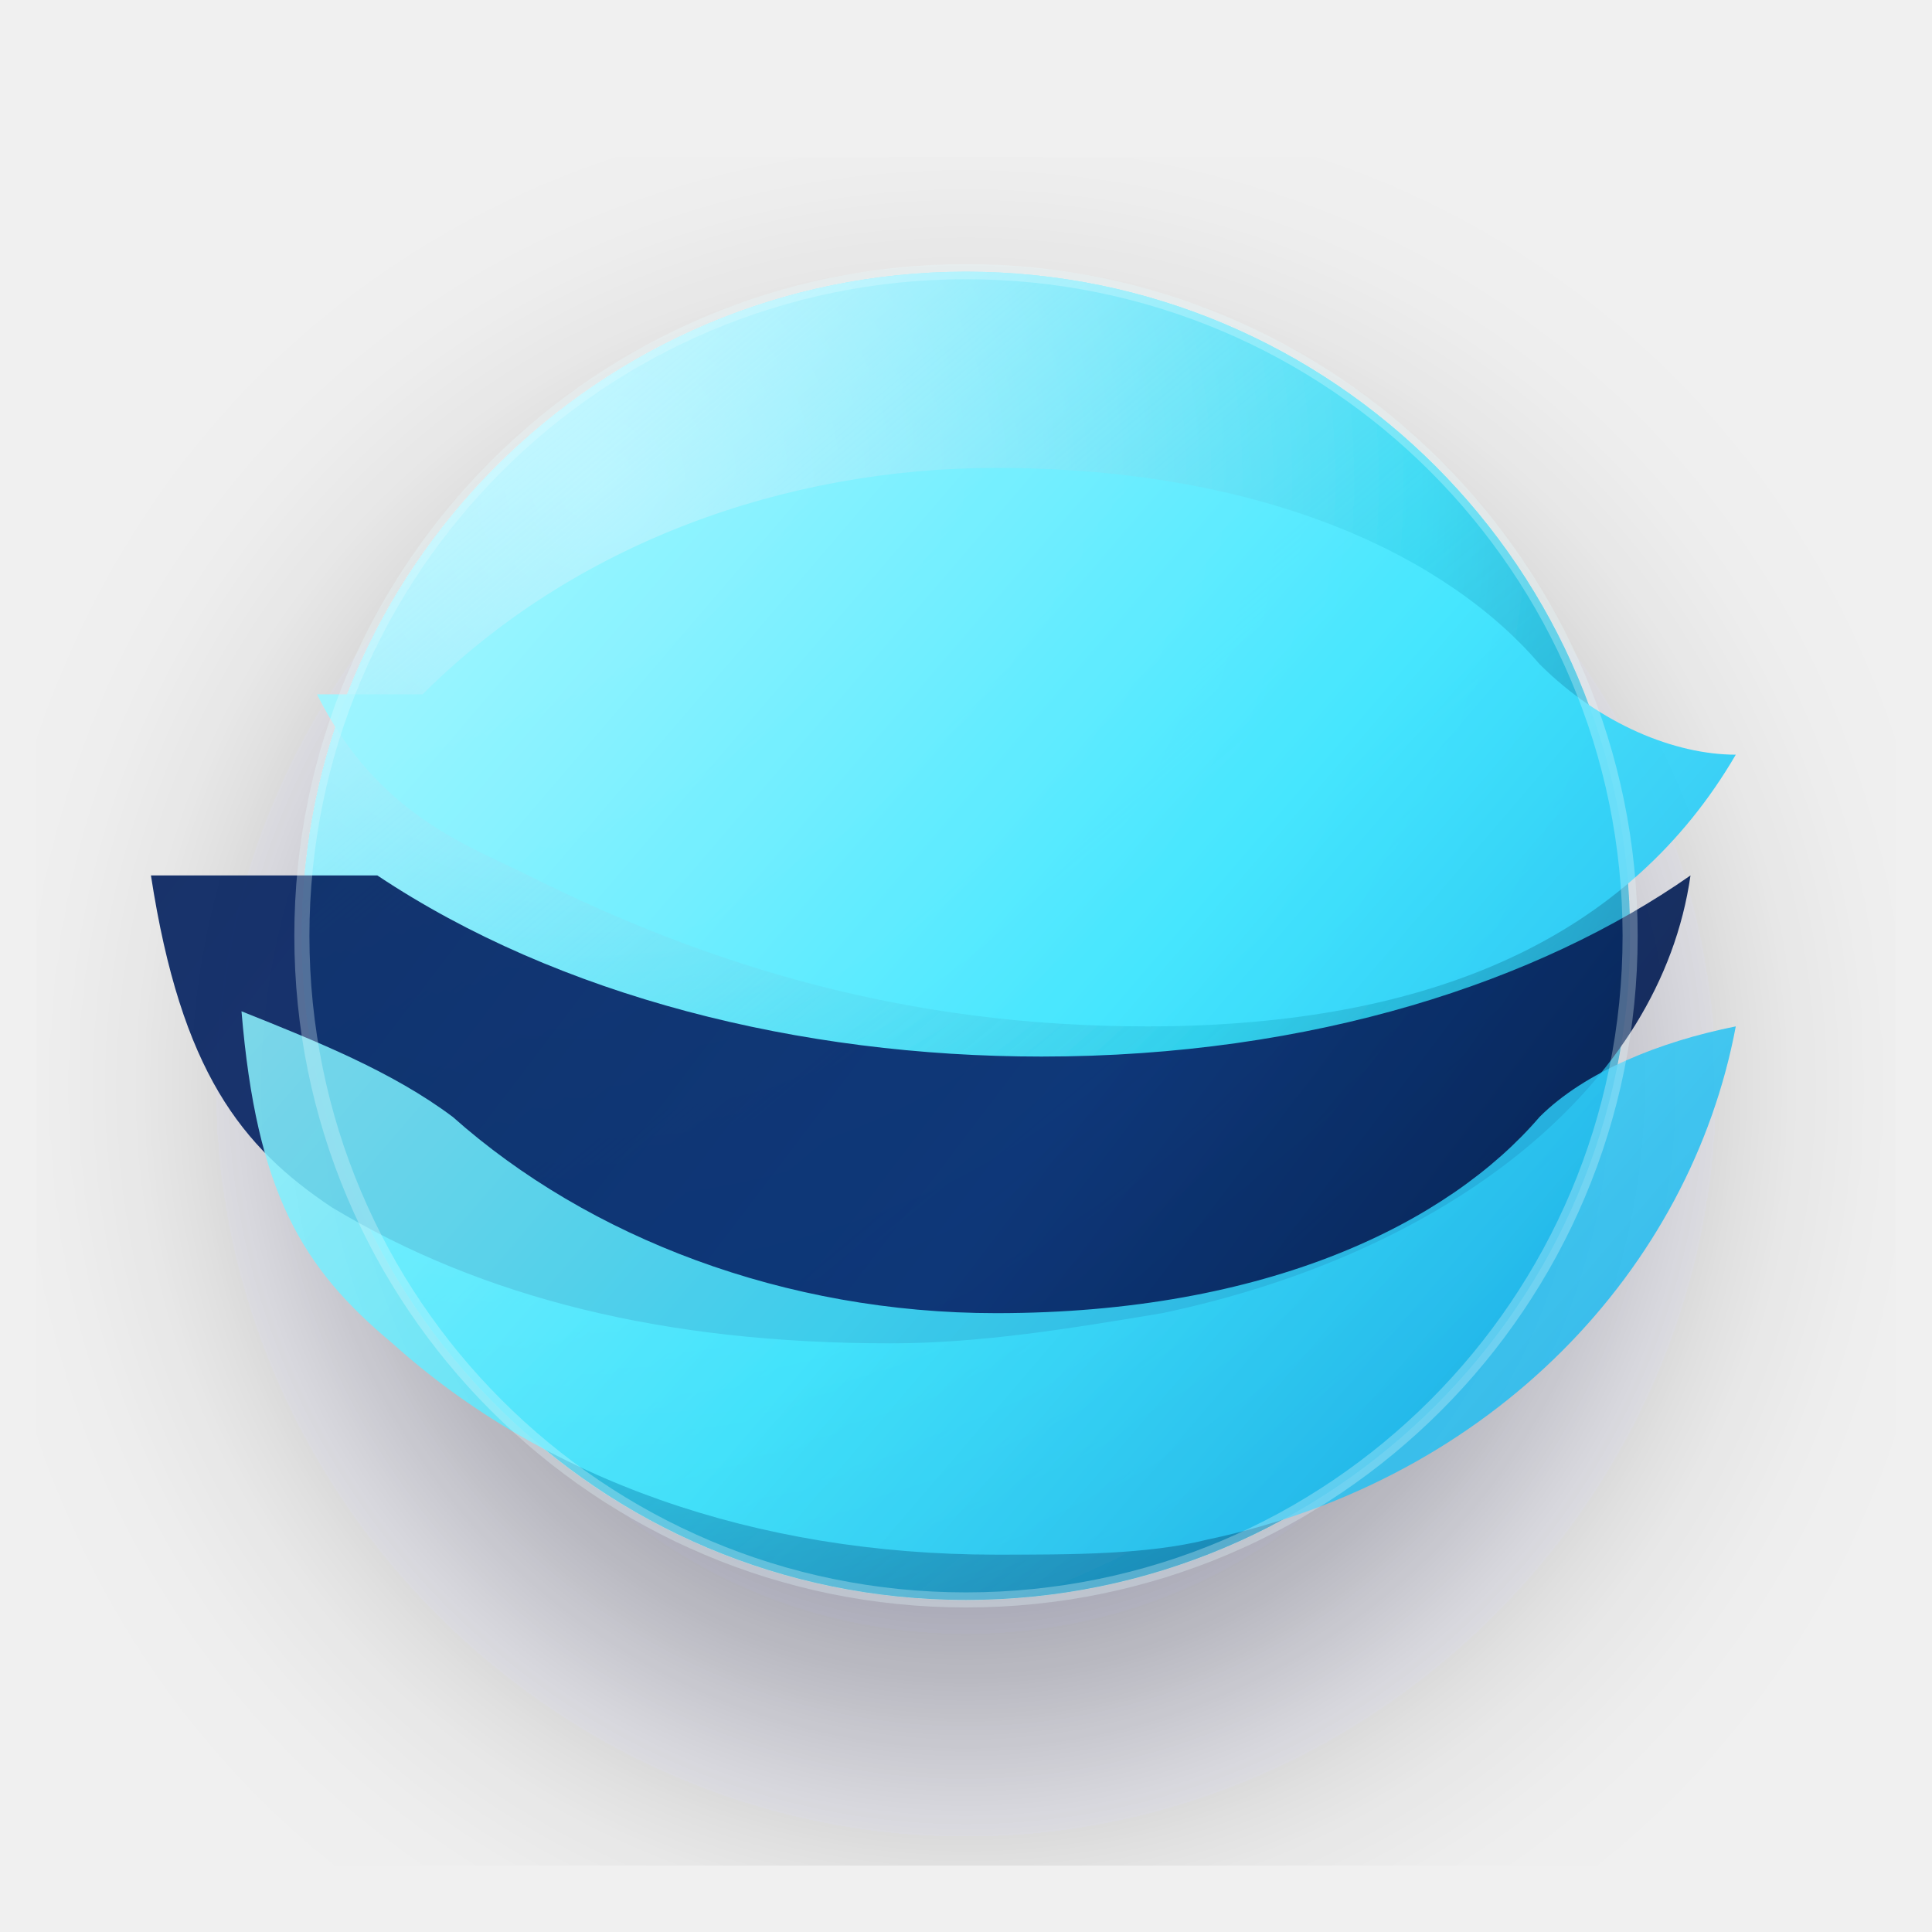
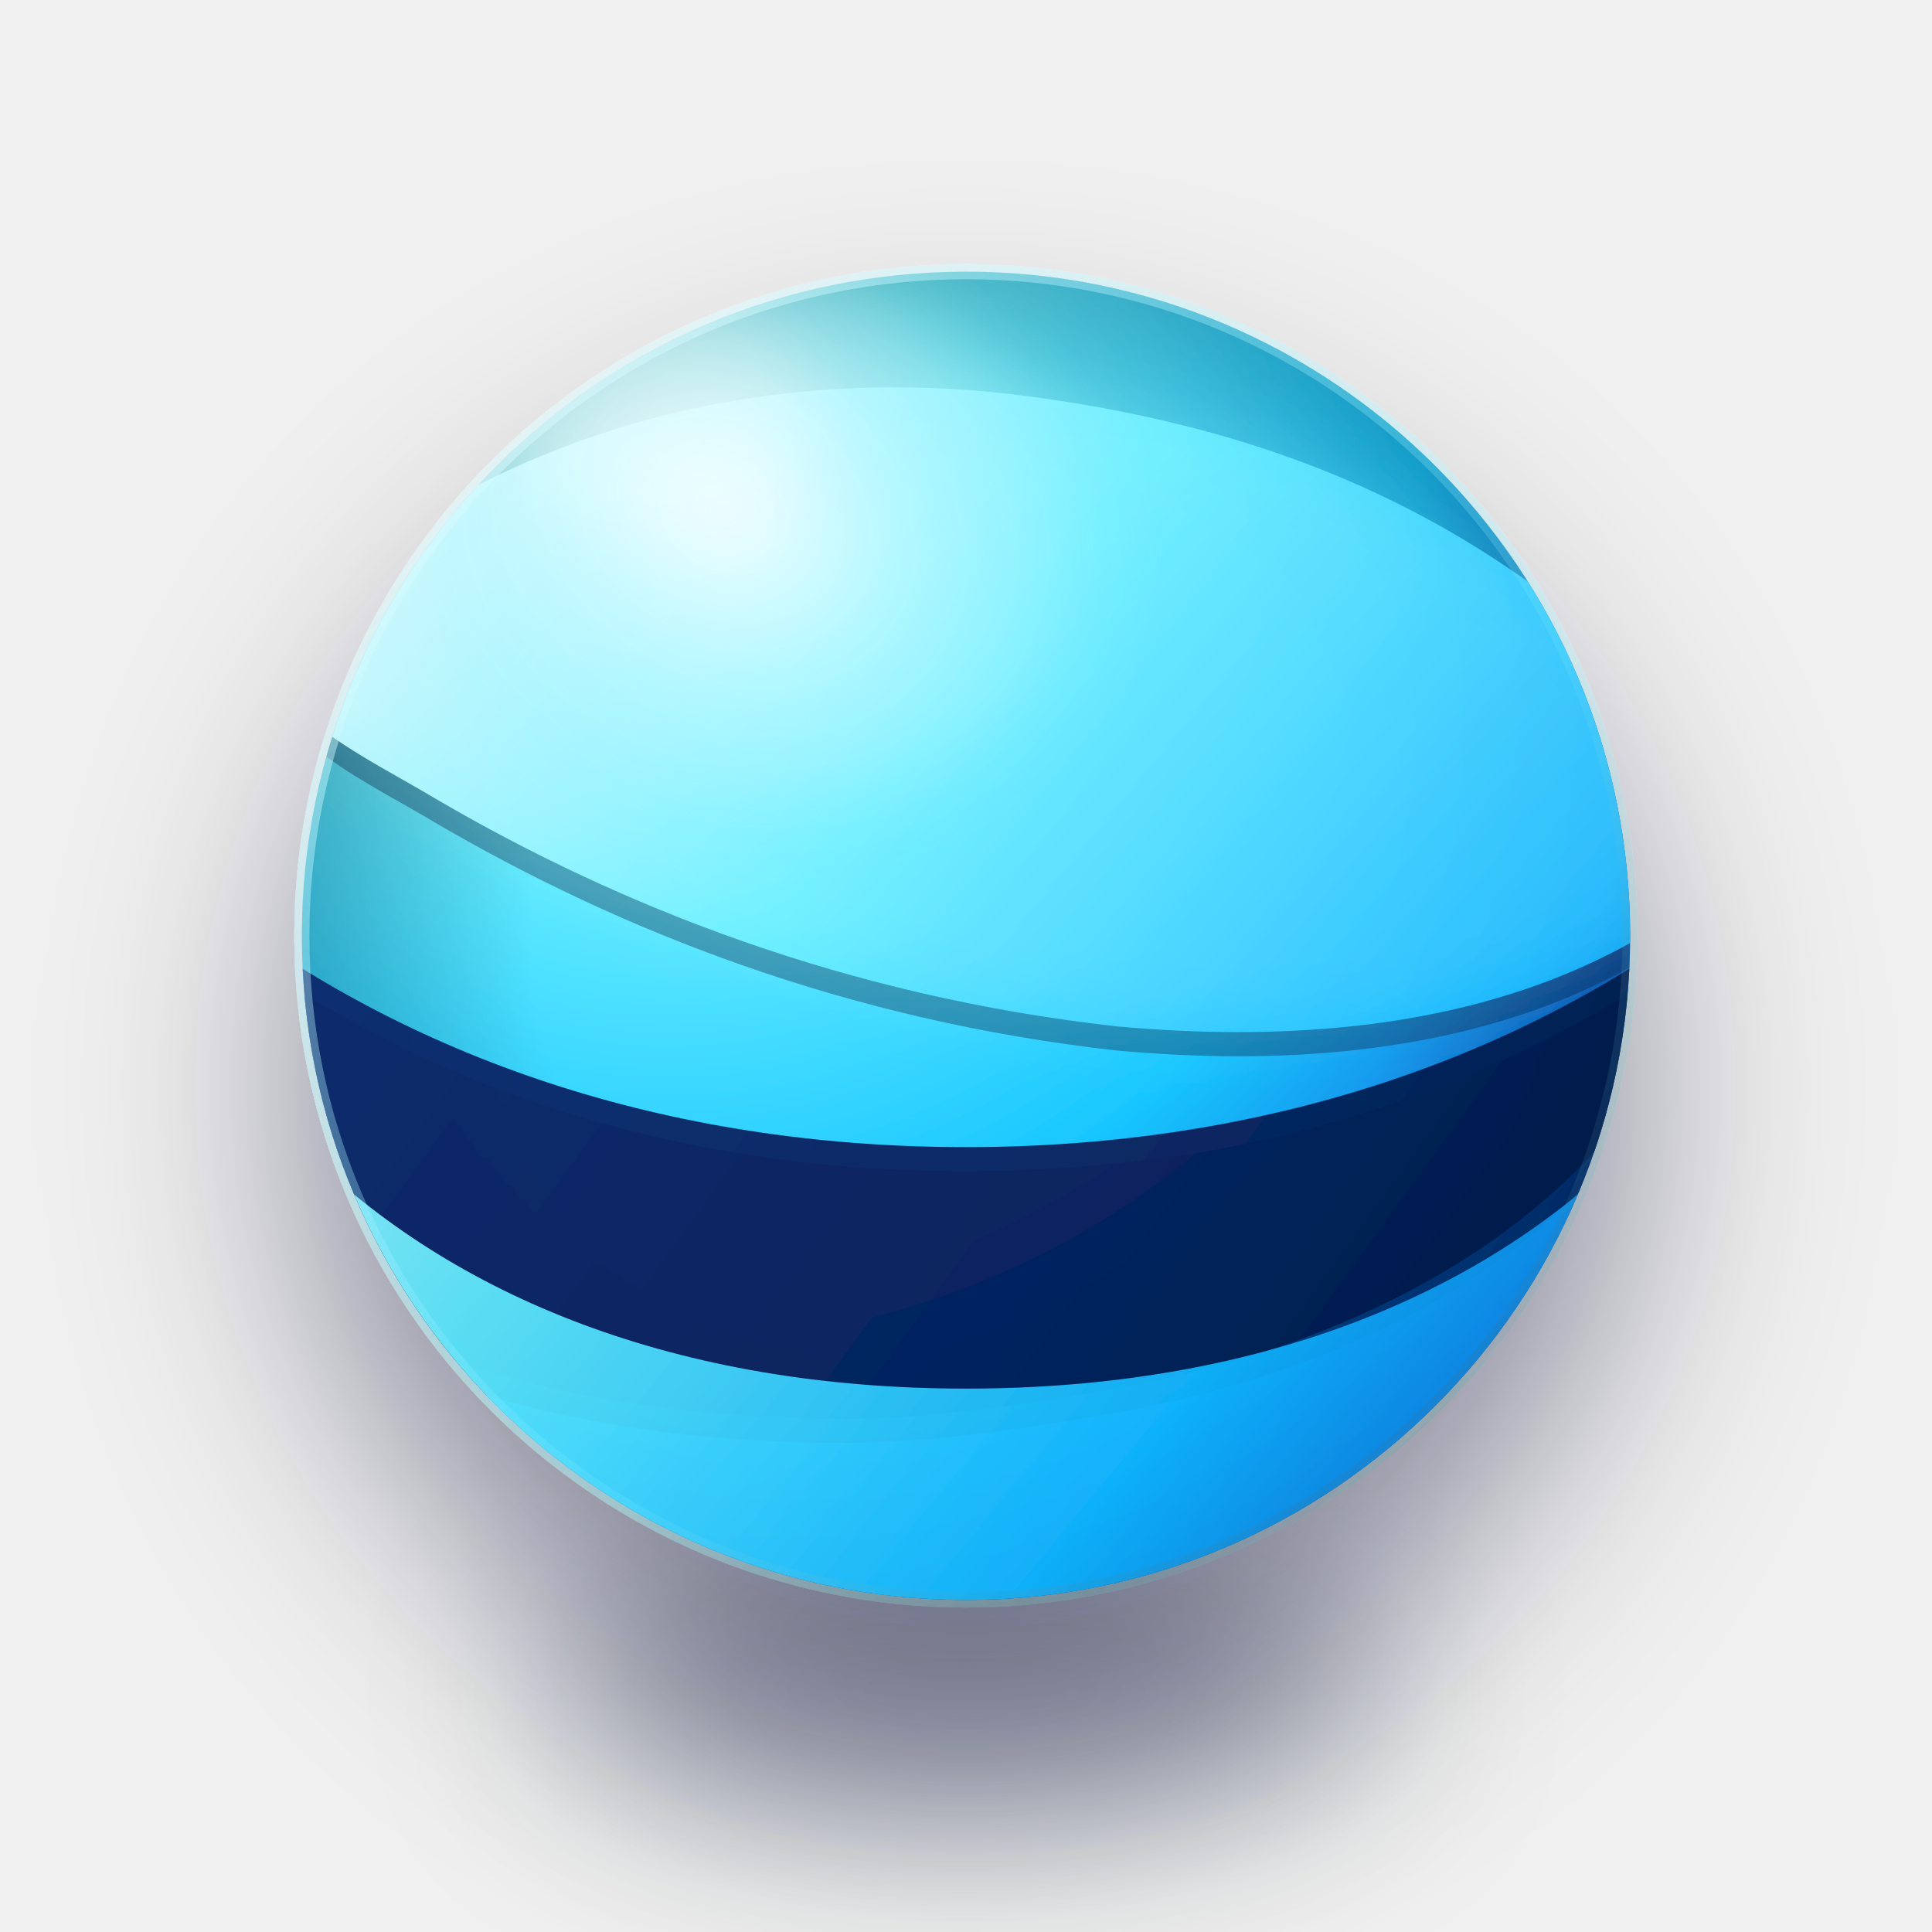
- <svg xmlns="http://www.w3.org/2000/svg" width="128" height="128" viewBox="0 0 128 128" fill="none" role="img" aria-label="Logo mark">
+ <svg xmlns="http://www.w3.org/2000/svg" width="128" height="128" viewBox="0 0 128 128" fill="none" role="img" aria-label="Logo orb">
  <defs>
-     <radialGradient id="bg" cx="0" cy="0" r="1" gradientUnits="userSpaceOnUse" gradientTransform="translate(40 32) rotate(50) scale(120)">
-       <stop offset="0" stop-color="#A7F3FF" />
-       <stop offset="0.45" stop-color="#22D3EE" />
-       <stop offset="1" stop-color="#0B2A6F" />
+     <radialGradient id="sphere" cx="0" cy="0" r="1" gradientUnits="userSpaceOnUse" gradientTransform="translate(44 34) rotate(55) scale(96)">
+       <stop offset="0" stop-color="#D9FEFF" />
+       <stop offset="0.22" stop-color="#6DF0FF" />
+       <stop offset="0.52" stop-color="#19C7FF" />
+       <stop offset="0.76" stop-color="#0A63D8" />
+       <stop offset="1" stop-color="#04163E" />
    </radialGradient>
-     <linearGradient id="shine" x1="26" y1="20" x2="108" y2="118" gradientUnits="userSpaceOnUse">
-       <stop offset="0" stop-color="#E0FBFF" stop-opacity="0.95" />
-       <stop offset="0.45" stop-color="#7CEBFF" stop-opacity="0.28" />
-       <stop offset="1" stop-color="#0B2A6F" stop-opacity="0" />
+     <radialGradient id="vignette" cx="0" cy="0" r="1" gradientUnits="userSpaceOnUse" gradientTransform="translate(64 62) rotate(90) scale(48)">
+       <stop offset="0.60" stop-color="#000000" stop-opacity="0" />
+       <stop offset="0.92" stop-color="#000000" stop-opacity="0.22" />
+       <stop offset="1" stop-color="#000000" stop-opacity="0.35" />
+     </radialGradient>
+     <radialGradient id="highlight" cx="0" cy="0" r="1" gradientUnits="userSpaceOnUse" gradientTransform="translate(48 34) rotate(35) scale(38 30)">
+       <stop offset="0" stop-color="#FFFFFF" stop-opacity="0.95" />
+       <stop offset="0.35" stop-color="#CFFBFF" stop-opacity="0.55" />
+       <stop offset="1" stop-color="#7CEBFF" stop-opacity="0" />
+     </radialGradient>
+     <linearGradient id="ribbonTop" x1="20" y1="28" x2="112" y2="104" gradientUnits="userSpaceOnUse">
+       <stop offset="0" stop-color="#ECFEFF" />
+       <stop offset="0.38" stop-color="#63EEFF" />
+       <stop offset="0.72" stop-color="#11B8FF" />
+       <stop offset="1" stop-color="#0A4CC8" />
    </linearGradient>
-     <linearGradient id="waveA" x1="18" y1="22" x2="116" y2="106" gradientUnits="userSpaceOnUse">
-       <stop offset="0" stop-color="#BDFBFF" />
-       <stop offset="0.55" stop-color="#46E7FF" />
-       <stop offset="1" stop-color="#0EA5E9" />
-     </linearGradient>
-     <linearGradient id="waveB" x1="14" y1="34" x2="114" y2="110" gradientUnits="userSpaceOnUse">
-       <stop offset="0" stop-color="#06225D" />
-       <stop offset="0.55" stop-color="#0B2A6F" />
+     <linearGradient id="ribbonUnder" x1="18" y1="42" x2="114" y2="112" gradientUnits="userSpaceOnUse">
+       <stop offset="0" stop-color="#0B2A6F" />
+       <stop offset="0.55" stop-color="#06225D" />
      <stop offset="1" stop-color="#021437" />
    </linearGradient>
-     <filter id="shadow" x="-20%" y="-20%" width="140%" height="140%" color-interpolation-filters="sRGB">
-       <feDropShadow dx="0" dy="10" stdDeviation="10" flood-color="#00122D" flood-opacity="0.35" />
+     <linearGradient id="rim" x1="30" y1="22" x2="110" y2="110" gradientUnits="userSpaceOnUse">
+       <stop offset="0" stop-color="#E9FDFF" stop-opacity="0.55" />
+       <stop offset="0.55" stop-color="#7CEBFF" stop-opacity="0.18" />
+       <stop offset="1" stop-color="#00122D" stop-opacity="0.15" />
+     </linearGradient>
+     <clipPath id="clipOrb">
+       <circle cx="64" cy="62" r="44" />
+     </clipPath>
+     <filter id="orbDrop" x="-30%" y="-30%" width="160%" height="170%" color-interpolation-filters="sRGB">
+       <feDropShadow dx="0" dy="10" stdDeviation="8" flood-color="#00122D" flood-opacity="0.42" />
+     </filter>
+     <filter id="softBlur" x="-40%" y="-40%" width="180%" height="180%" color-interpolation-filters="sRGB">
+       <feGaussianBlur stdDeviation="2.2" />
+     </filter>
+     <filter id="groundBlur" x="-60%" y="-80%" width="220%" height="260%" color-interpolation-filters="sRGB">
+       <feGaussianBlur stdDeviation="6" />
    </filter>
  </defs>
-   <circle cx="64" cy="62" r="44" fill="url(#bg)" filter="url(#shadow)" />
-   <circle cx="64" cy="62" r="44" fill="url(#shine)" />
-   <path d="M28 46c10-10 24-15 38-15 18 0 30 6 36 13 4 4 9 6 13 6-7 12-20 18-39 18-16 0-29-4-41-10-4-2-10-4-14-12 2 0 4 0 7 0z" fill="url(#waveA)" opacity="0.95" />
-   <path d="M25 58c12 8 28 12 44 12 18 0 33-5 43-12-2 14-16 25-35 29-6 1-12 2-18 2-15 0-27-3-37-9-6-4-10-9-12-22 4 0 9 0 15 0z" fill="url(#waveB)" opacity="0.92" />
-   <path d="M30 74c9 8 22 13 36 13 18 0 30-6 36-13 3-3 8-5 13-6-3 16-16 30-35 34-4 1-9 1-14 1-16 0-30-5-40-14-6-5-9-10-10-22 5 2 10 4 14 7z" fill="url(#waveA)" opacity="0.85" />
-   <circle cx="64" cy="62" r="44" fill="none" stroke="#E6FCFF" stroke-opacity="0.30" />
+   <ellipse cx="64" cy="112" rx="28" ry="9" fill="#00122D" opacity="0.30" filter="url(#groundBlur)" />
+   <g filter="url(#orbDrop)">
+     <g clip-path="url(#clipOrb)">
+       <circle cx="64" cy="62" r="44" fill="url(#sphere)" />
+       <circle cx="64" cy="62" r="44" fill="url(#vignette)" />
+       <g opacity="0.95">
+         <g transform="translate(0 1.6)" opacity="0.38">
+           <path d="M16 44c12-13 30-20 50-18 18 2 32 8 44 20 3 3 7 5 10 6-9 12-24 18-46 16-18-2-33-8-45-15-5-3-10-5-13-11 0 0 0 0 0 0z" fill="#021437" />
+         </g>
+         <path d="M16 44c12-13 30-20 50-18 18 2 32 8 44 20 3 3 7 5 10 6-9 12-24 18-46 16-18-2-33-8-45-15-5-3-10-5-13-11 0 0 0 0 0 0z" fill="url(#ribbonTop)" />
+         <path d="M16 44c12-13 30-20 50-18 18 2 32 8 44 20 3 3 7 5 10 6-9 12-24 18-46 16-18-2-33-8-45-15-5-3-10-5-13-11 0 0 0 0 0 0z" fill="#FFFFFF" opacity="0.12" filter="url(#softBlur)" />
+       </g>
+       <g>
+         <g transform="translate(0 1.6)" opacity="0.55">
+           <path d="M14 60c13 10 30 16 50 16 20 0 37-6 50-16-3 16-18 28-40 32-6 1-12 2-18 2-17 0-31-4-42-12-6-5-10-11-12-22 4 0 8 0 12 0z" fill="#021437" />
+         </g>
+         <path d="M14 60c13 10 30 16 50 16 20 0 37-6 50-16-3 16-18 28-40 32-6 1-12 2-18 2-17 0-31-4-42-12-6-5-10-11-12-22 4 0 8 0 12 0z" fill="url(#ribbonUnder)" opacity="0.95" />
+       </g>
+       <g opacity="0.92">
+         <g transform="translate(0 1.8)" opacity="0.42">
+           <path d="M20 76c10 10 25 16 44 16 19 0 34-6 44-16 3-3 7-5 10-6-4 18-18 33-40 37-5 1-10 2-16 2-18 0-33-6-44-16-6-6-9-12-10-24 4 2 8 4 12 7z" fill="#021437" />
+         </g>
+         <path d="M20 76c10 10 25 16 44 16 19 0 34-6 44-16 3-3 7-5 10-6-4 18-18 33-40 37-5 1-10 2-16 2-18 0-33-6-44-16-6-6-9-12-10-24 4 2 8 4 12 7z" fill="url(#ribbonTop)" />
+       </g>
+       <ellipse cx="50" cy="36" rx="22" ry="18" fill="url(#highlight)" filter="url(#softBlur)" opacity="0.95" />
+       <ellipse cx="44" cy="28" rx="10" ry="7" fill="#FFFFFF" opacity="0.22" filter="url(#softBlur)" />
+     </g>
+     <circle cx="64" cy="62" r="44" fill="none" stroke="url(#rim)" stroke-width="1" />
+   </g>
</svg>
